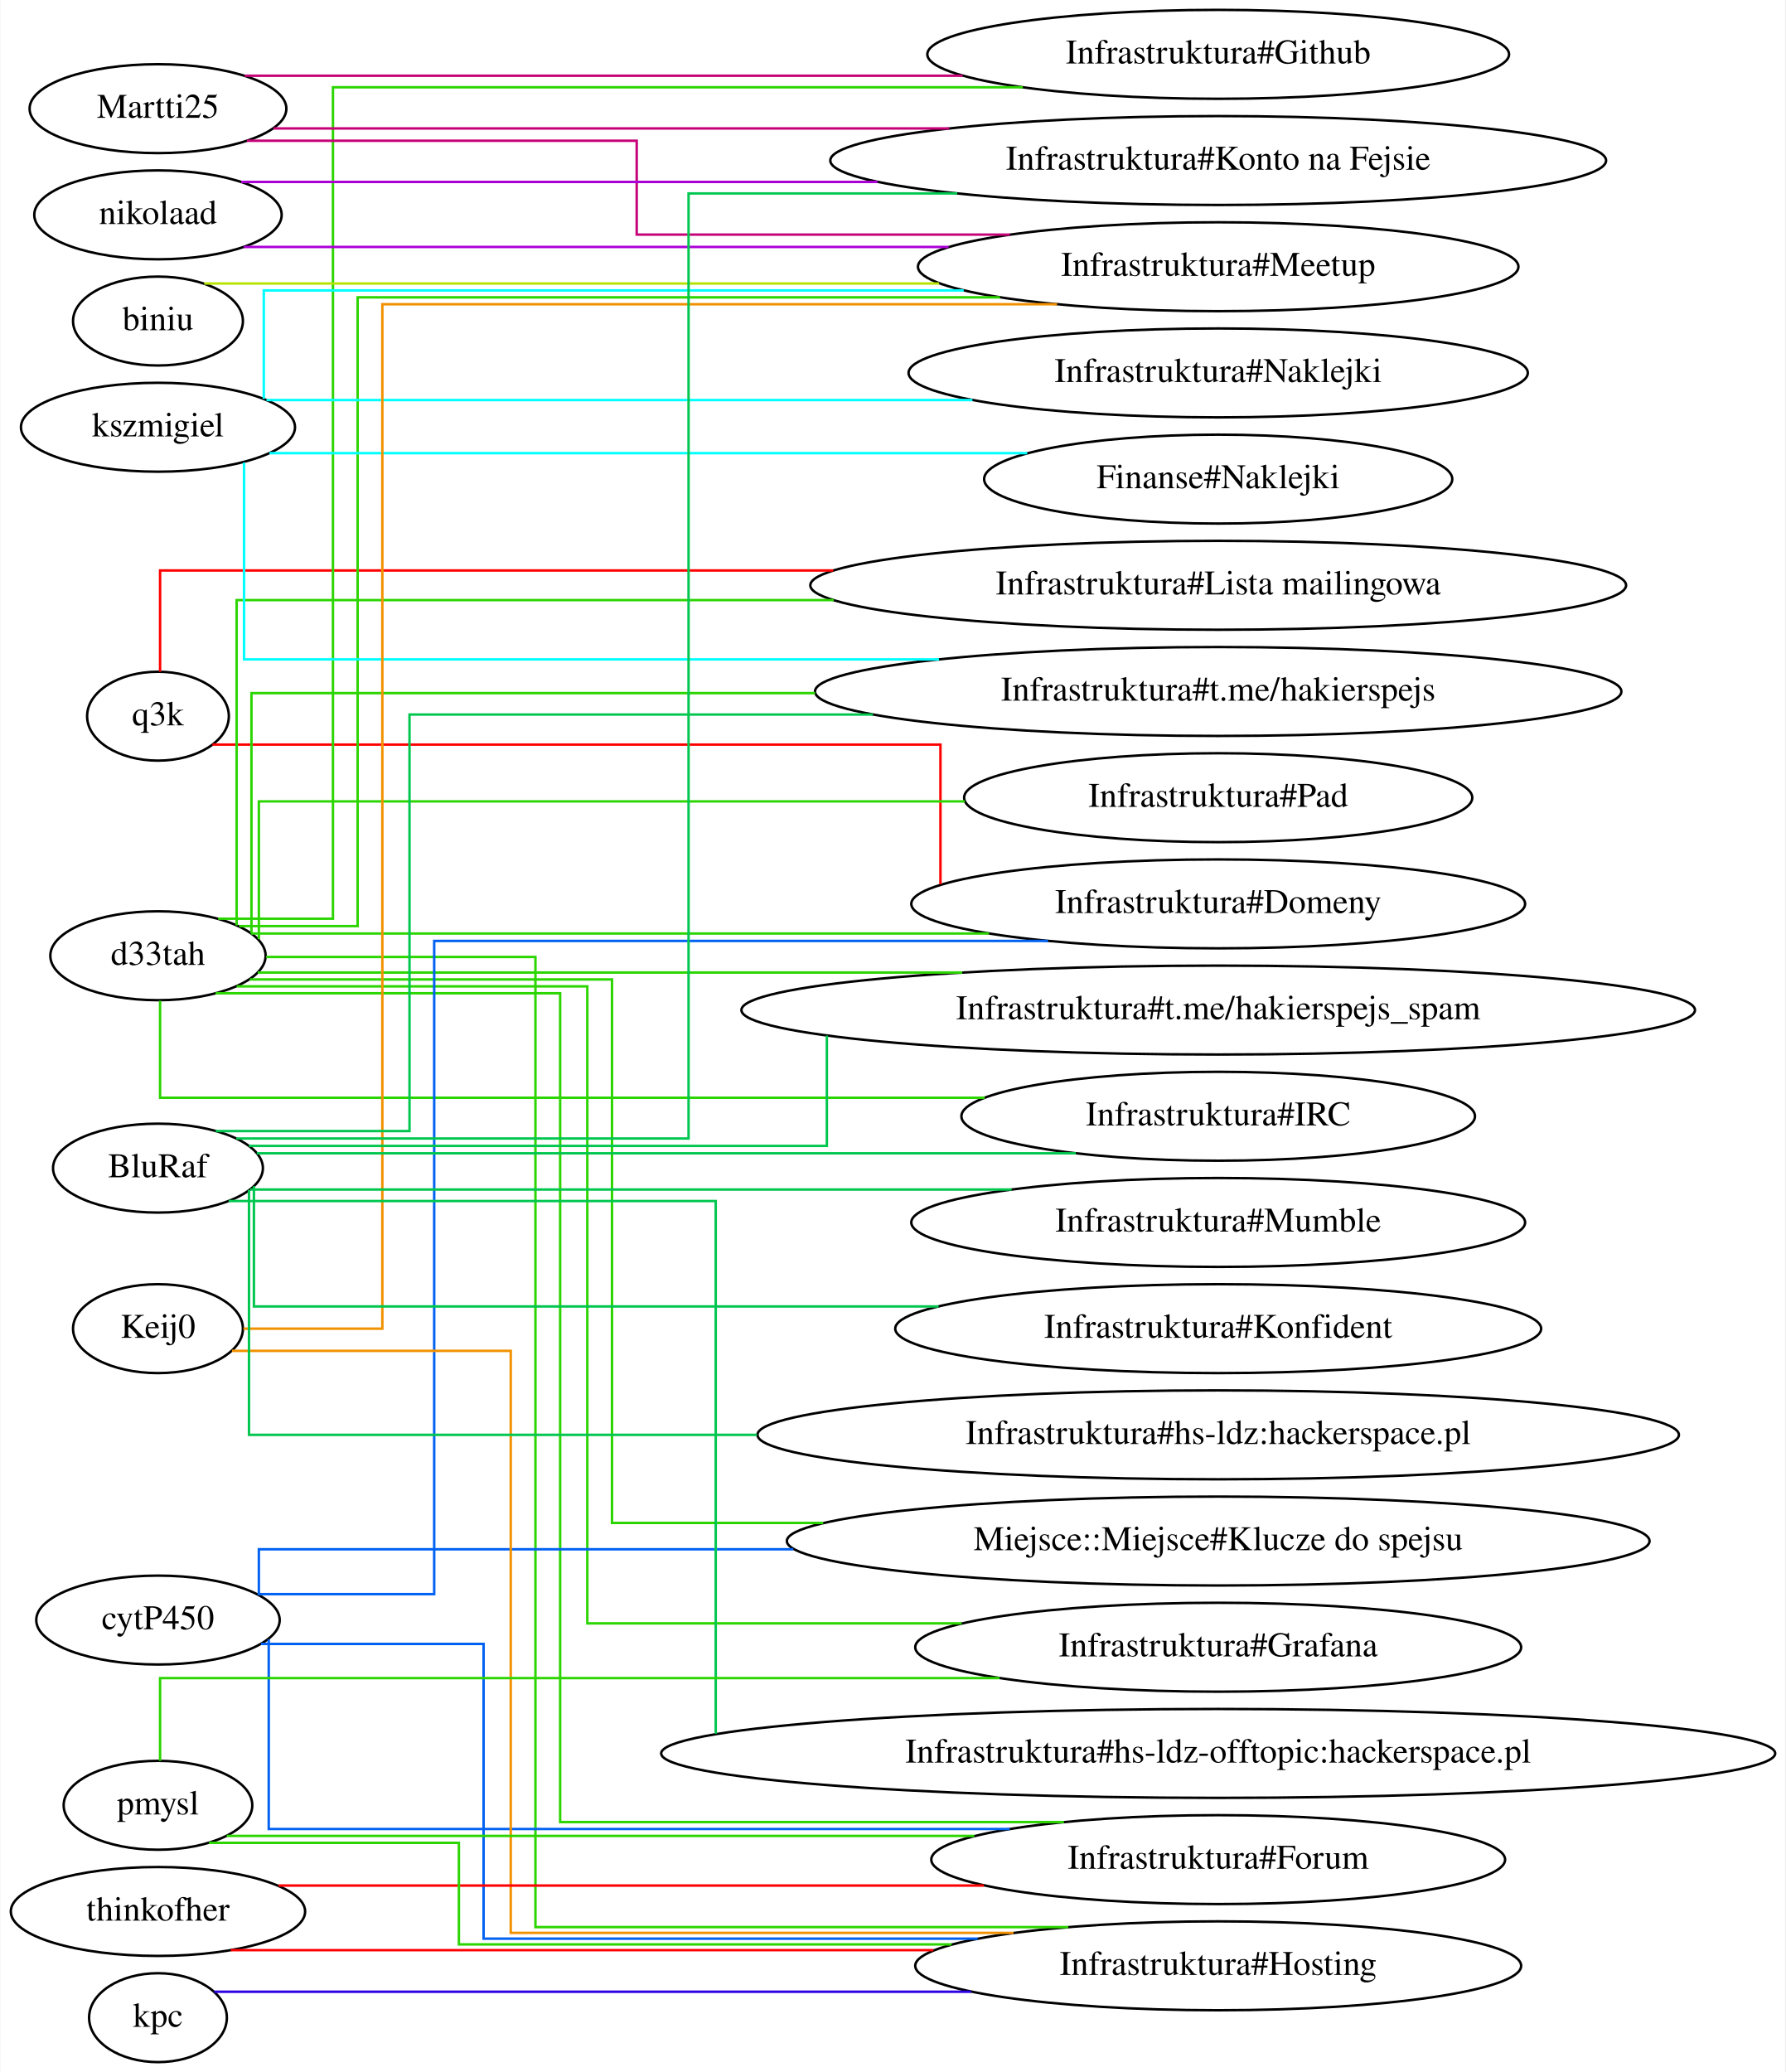
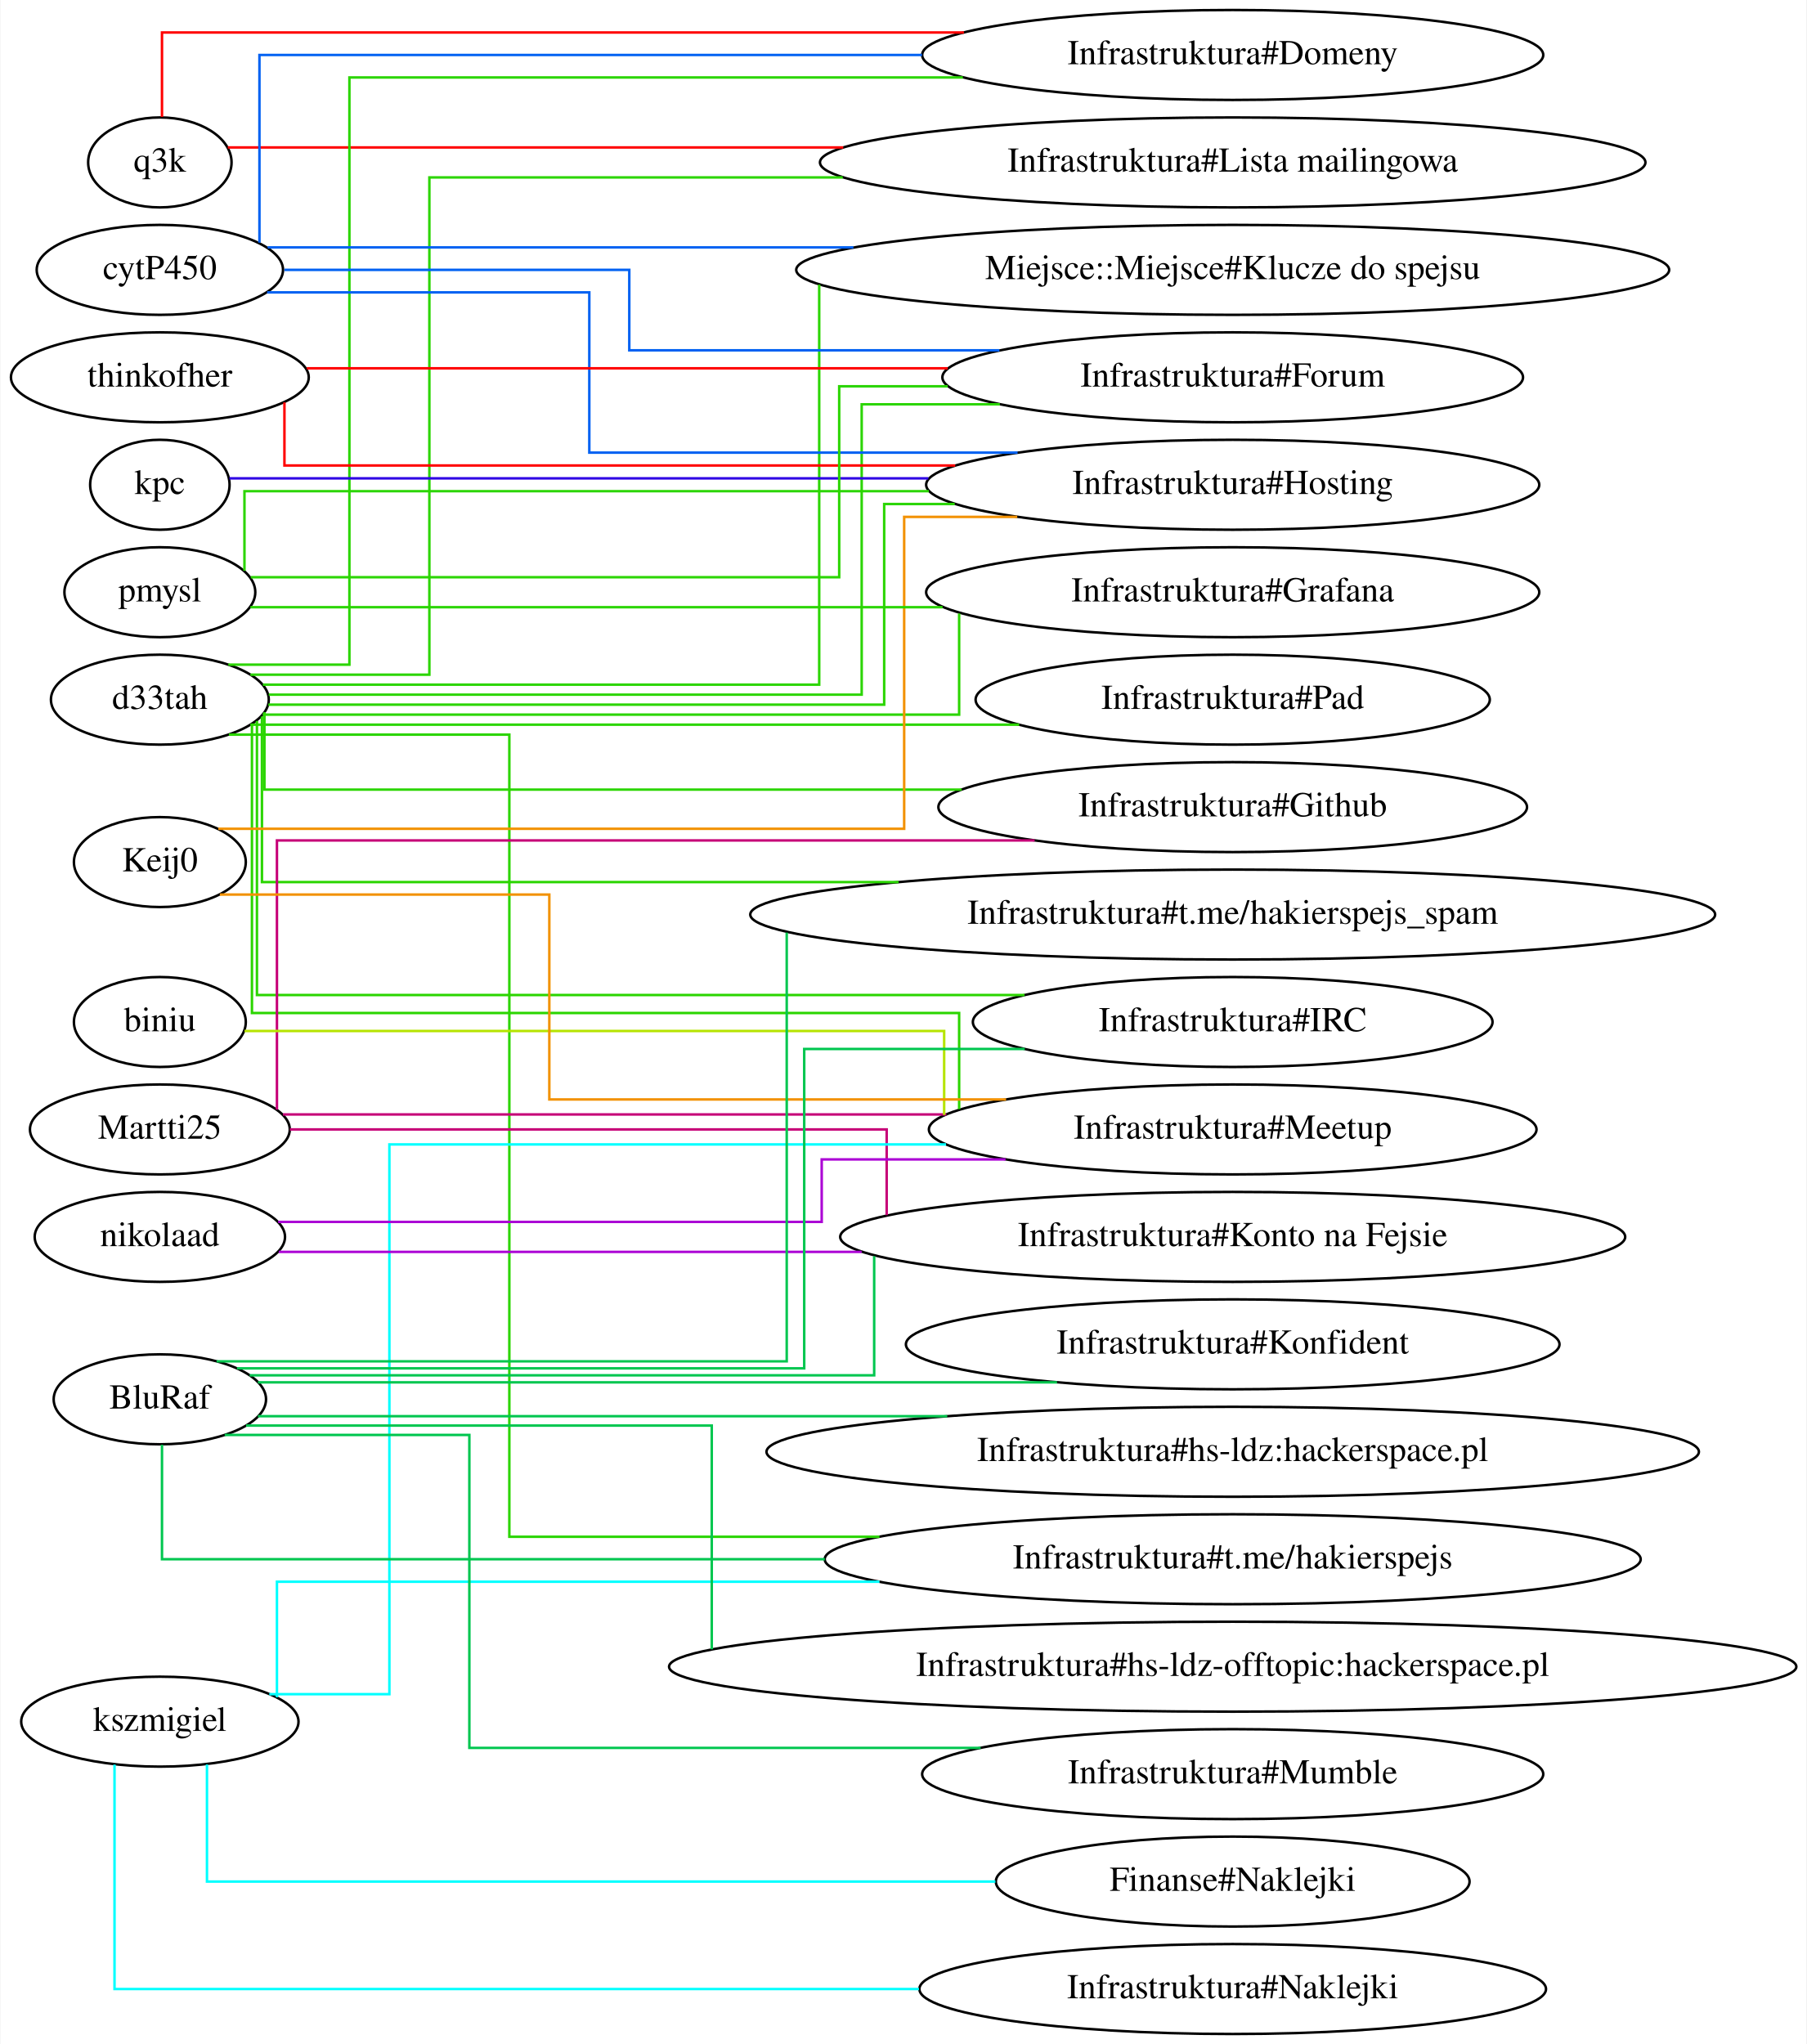
- <svg xmlns="http://www.w3.org/2000/svg" width="723pt" height="839pt" viewBox="0.00 0.00 722.65 839.00">
-   <g id="graph0" class="graph" transform="scale(1 1) rotate(0) translate(4 835)">
-     <polygon fill="#ffffff" stroke="transparent" points="-4,4 -4,-835 718.649,-835 718.649,4 -4,4" />
+ <svg xmlns="http://www.w3.org/2000/svg" width="723pt" height="818pt" viewBox="0.00 0.00 722.65 818.00">
+   <g id="graph0" class="graph" transform="scale(1 1) rotate(0) translate(4 814)">
+     <polygon fill="#ffffff" stroke="transparent" points="-4,4 -4,-814 718.649,-814 718.649,4 -4,4" />
    <g id="node1" class="node">
-       <ellipse fill="none" stroke="#000000" cx="59.795" cy="-545" rx="28.695" ry="18" />
-       <text text-anchor="middle" x="59.795" y="-541.3" font-family="Times,serif" font-size="14.00" fill="#000000">q3k</text>
+       <ellipse fill="none" stroke="#000000" cx="59.795" cy="-749" rx="28.695" ry="18" />
+       <text text-anchor="middle" x="59.795" y="-745.3" font-family="Times,serif" font-size="14.00" fill="#000000">q3k</text>
    </g>
    <g id="node2" class="node">
-       <ellipse fill="none" stroke="#000000" cx="489.119" cy="-469" rx="124.278" ry="18" />
-       <text text-anchor="middle" x="489.119" y="-465.3" font-family="Times,serif" font-size="14.00" fill="#000000">Infrastruktura#Domeny</text>
+       <ellipse fill="none" stroke="#000000" cx="489.119" cy="-792" rx="124.278" ry="18" />
+       <text text-anchor="middle" x="489.119" y="-788.3" font-family="Times,serif" font-size="14.00" fill="#000000">Infrastruktura#Domeny</text>
    </g>
    <g id="edge1" class="edge">
-       <path fill="none" stroke="#ff0000" d="M81.824,-533.5C153.679,-533.5 376.649,-533.5 376.649,-533.5 376.649,-533.5 376.649,-494.132 376.649,-476.909" />
+       <path fill="none" stroke="#ff0000" d="M60.649,-767.187C60.649,-782.182 60.649,-801 60.649,-801 60.649,-801 254.63,-801 381.551,-801" />
    </g>
    <g id="node3" class="node">
-       <ellipse fill="none" stroke="#000000" cx="489.119" cy="-598" rx="165.171" ry="18" />
-       <text text-anchor="middle" x="489.119" y="-594.3" font-family="Times,serif" font-size="14.00" fill="#000000">Infrastruktura#Lista mailingowa</text>
+       <ellipse fill="none" stroke="#000000" cx="489.119" cy="-749" rx="165.171" ry="18" />
+       <text text-anchor="middle" x="489.119" y="-745.3" font-family="Times,serif" font-size="14.00" fill="#000000">Infrastruktura#Lista mailingowa</text>
    </g>
    <g id="edge2" class="edge">
-       <path fill="none" stroke="#ff0000" d="M60.649,-563.023C60.649,-580.373 60.649,-604 60.649,-604 60.649,-604 210.71,-604 333.22,-604" />
+       <path fill="none" stroke="#ff0000" d="M86.977,-755C135.915,-755 242.234,-755 333.265,-755" />
    </g>
    <g id="node4" class="node">
-       <ellipse fill="none" stroke="#000000" cx="59.795" cy="-448" rx="43.592" ry="18" />
-       <text text-anchor="middle" x="59.795" y="-444.3" font-family="Times,serif" font-size="14.00" fill="#000000">d33tah</text>
+       <ellipse fill="none" stroke="#000000" cx="59.795" cy="-534" rx="43.592" ry="18" />
+       <text text-anchor="middle" x="59.795" y="-530.3" font-family="Times,serif" font-size="14.00" fill="#000000">d33tah</text>
+     </g>
+     <g id="edge3" class="edge">
+       <path fill="none" stroke="#2bd500" d="M87.18,-548C108.908,-548 135.649,-548 135.649,-548 135.649,-548 135.649,-783 135.649,-783 135.649,-783 277.197,-783 381.146,-783" />
+     </g>
+     <g id="edge6" class="edge">
+       <path fill="none" stroke="#2bd500" d="M96.009,-544C127.342,-544 167.649,-544 167.649,-544 167.649,-544 167.649,-743 167.649,-743 167.649,-743 251.187,-743 333.093,-743" />
+     </g>
+     <g id="node5" class="node">
+       <ellipse fill="none" stroke="#000000" cx="489.119" cy="-448" rx="193.066" ry="18" />
+       <text text-anchor="middle" x="489.119" y="-444.3" font-family="Times,serif" font-size="14.00" fill="#000000">Infrastruktura#t.me/hakierspejs_spam</text>
+     </g>
+     <g id="edge4" class="edge">
+       <path fill="none" stroke="#2bd500" d="M100.649,-527.263C100.649,-509.191 100.649,-461 100.649,-461 100.649,-461 243.06,-461 355.43,-461" />
+     </g>
+     <g id="node6" class="node">
+       <ellipse fill="none" stroke="#000000" cx="489.119" cy="-405" rx="103.981" ry="18" />
+       <text text-anchor="middle" x="489.119" y="-401.3" font-family="Times,serif" font-size="14.00" fill="#000000">Infrastruktura#IRC</text>
+     </g>
+     <g id="edge5" class="edge">
+       <path fill="none" stroke="#2bd500" d="M98.649,-525.499C98.649,-498.397 98.649,-415.8 98.649,-415.8 98.649,-415.8 291.156,-415.8 405.833,-415.8" />
+     </g>
+     <g id="node7" class="node">
+       <ellipse fill="none" stroke="#000000" cx="489.119" cy="-491" rx="117.779" ry="18" />
+       <text text-anchor="middle" x="489.119" y="-487.3" font-family="Times,serif" font-size="14.00" fill="#000000">Infrastruktura#Github</text>
+     </g>
+     <g id="edge7" class="edge">
+       <path fill="none" stroke="#2bd500" d="M101.649,-528.994C101.649,-519.102 101.649,-498 101.649,-498 101.649,-498 266.045,-498 380.672,-498" />
+     </g>
+     <g id="node8" class="node">
+       <ellipse fill="none" stroke="#000000" cx="489.119" cy="-577" rx="122.678" ry="18" />
+       <text text-anchor="middle" x="489.119" y="-573.3" font-family="Times,serif" font-size="14.00" fill="#000000">Infrastruktura#Grafana</text>
+     </g>
+     <g id="edge8" class="edge">
+       <path fill="none" stroke="#2bd500" d="M100.955,-528C187.343,-528 379.649,-528 379.649,-528 379.649,-528 379.649,-554.426 379.649,-568.465" />
+     </g>
+     <g id="node9" class="node">
+       <ellipse fill="none" stroke="#000000" cx="489.119" cy="-706" rx="174.669" ry="18" />
+       <text text-anchor="middle" x="489.119" y="-702.3" font-family="Times,serif" font-size="14.00" fill="#000000">Miejsce::Miejsce#Klucze do spejsu</text>
+     </g>
+     <g id="edge9" class="edge">
+       <path fill="none" stroke="#2bd500" d="M101.022,-540C175.231,-540 323.649,-540 323.649,-540 323.649,-540 323.649,-670.521 323.649,-700.092" />
+     </g>
+     <g id="node10" class="node">
+       <ellipse fill="none" stroke="#000000" cx="489.119" cy="-190" rx="163.271" ry="18" />
+       <text text-anchor="middle" x="489.119" y="-186.3" font-family="Times,serif" font-size="14.00" fill="#000000">Infrastruktura#t.me/hakierspejs</text>
+     </g>
+     <g id="edge10" class="edge">
+       <path fill="none" stroke="#2bd500" d="M87.425,-520C128.183,-520 199.649,-520 199.649,-520 199.649,-520 199.649,-199 199.649,-199 199.649,-199 274.296,-199 347.776,-199" />
+     </g>
+     <g id="node11" class="node">
+       <ellipse fill="none" stroke="#000000" cx="489.119" cy="-362" rx="121.578" ry="18" />
+       <text text-anchor="middle" x="489.119" y="-358.3" font-family="Times,serif" font-size="14.00" fill="#000000">Infrastruktura#Meetup</text>
+     </g>
+     <g id="edge11" class="edge">
+       <path fill="none" stroke="#2bd500" d="M96.649,-524.16C96.649,-494.598 96.649,-408.6 96.649,-408.6 96.649,-408.6 379.649,-408.6 379.649,-408.6 379.649,-408.6 379.649,-383.468 379.649,-370.117" />
+     </g>
+     <g id="node12" class="node">
+       <ellipse fill="none" stroke="#000000" cx="489.119" cy="-663" rx="116.18" ry="18" />
+       <text text-anchor="middle" x="489.119" y="-659.3" font-family="Times,serif" font-size="14.00" fill="#000000">Infrastruktura#Forum</text>
    </g>
    <g id="edge12" class="edge">
-       <path fill="none" stroke="#2bd500" d="M97.518,-457C163.814,-457 303.021,-457 396.313,-457" />
-     </g>
-     <g id="edge6" class="edge">
-       <path fill="none" stroke="#2bd500" d="M91.649,-460.277C91.649,-495.101 91.649,-592 91.649,-592 91.649,-592 222.038,-592 333.454,-592" />
-     </g>
-     <g id="node5" class="node">
-       <ellipse fill="none" stroke="#000000" cx="489.119" cy="-727" rx="121.578" ry="18" />
-       <text text-anchor="middle" x="489.119" y="-723.3" font-family="Times,serif" font-size="14.00" fill="#000000">Infrastruktura#Meetup</text>
-     </g>
-     <g id="edge3" class="edge">
-       <path fill="none" stroke="#2bd500" d="M92.681,-460C115.066,-460 140.649,-460 140.649,-460 140.649,-460 140.649,-714.6 140.649,-714.6 140.649,-714.6 297.497,-714.6 400.735,-714.6" />
-     </g>
-     <g id="node6" class="node">
-       <ellipse fill="none" stroke="#000000" cx="489.119" cy="-555" rx="163.271" ry="18" />
-       <text text-anchor="middle" x="489.119" y="-551.3" font-family="Times,serif" font-size="14.00" fill="#000000">Infrastruktura#t.me/hakierspejs</text>
-     </g>
-     <g id="edge4" class="edge">
-       <path fill="none" stroke="#2bd500" d="M97.649,-457.066C97.649,-482.78 97.649,-554.333 97.649,-554.333 97.649,-554.333 218.521,-554.333 325.936,-554.333" />
-     </g>
-     <g id="node7" class="node">
-       <ellipse fill="none" stroke="#000000" cx="489.119" cy="-813" rx="117.779" ry="18" />
-       <text text-anchor="middle" x="489.119" y="-809.3" font-family="Times,serif" font-size="14.00" fill="#000000">Infrastruktura#Github</text>
-     </g>
-     <g id="edge5" class="edge">
-       <path fill="none" stroke="#2bd500" d="M84.179,-463C104.675,-463 130.649,-463 130.649,-463 130.649,-463 130.649,-799.667 130.649,-799.667 130.649,-799.667 304.442,-799.667 410.008,-799.667" />
-     </g>
-     <g id="node8" class="node">
-       <ellipse fill="none" stroke="#000000" cx="489.119" cy="-82" rx="116.18" ry="18" />
-       <text text-anchor="middle" x="489.119" y="-78.3" font-family="Times,serif" font-size="14.00" fill="#000000">Infrastruktura#Forum</text>
-     </g>
-     <g id="edge7" class="edge">
-       <path fill="none" stroke="#2bd500" d="M83.128,-432.8C128.159,-432.8 222.649,-432.8 222.649,-432.8 222.649,-432.8 222.649,-97.2 222.649,-97.2 222.649,-97.2 347.884,-97.2 426.644,-97.2" />
-     </g>
-     <g id="node9" class="node">
-       <ellipse fill="none" stroke="#000000" cx="489.119" cy="-168" rx="122.678" ry="18" />
-       <text text-anchor="middle" x="489.119" y="-164.3" font-family="Times,serif" font-size="14.00" fill="#000000">Infrastruktura#Grafana</text>
-     </g>
-     <g id="edge8" class="edge">
-       <path fill="none" stroke="#2bd500" d="M91.682,-435.6C141.873,-435.6 233.649,-435.6 233.649,-435.6 233.649,-435.6 233.649,-177.667 233.649,-177.667 233.649,-177.667 314.482,-177.667 385.21,-177.667" />
-     </g>
-     <g id="node10" class="node">
-       <ellipse fill="none" stroke="#000000" cx="489.119" cy="-426" rx="193.066" ry="18" />
-       <text text-anchor="middle" x="489.119" y="-422.3" font-family="Times,serif" font-size="14.00" fill="#000000">Infrastruktura#t.me/hakierspejs_spam</text>
-     </g>
-     <g id="edge9" class="edge">
-       <path fill="none" stroke="#2bd500" d="M100.184,-441.2C164.894,-441.2 293.825,-441.2 385.487,-441.2" />
-     </g>
-     <g id="node11" class="node">
-       <ellipse fill="none" stroke="#000000" cx="489.119" cy="-512" rx="102.882" ry="18" />
-       <text text-anchor="middle" x="489.119" y="-508.3" font-family="Times,serif" font-size="14.00" fill="#000000">Infrastruktura#Pad</text>
-     </g>
-     <g id="edge10" class="edge">
-       <path fill="none" stroke="#2bd500" d="M100.649,-454.689C100.649,-470.812 100.649,-510.5 100.649,-510.5 100.649,-510.5 271.453,-510.5 386.545,-510.5" />
-     </g>
-     <g id="node12" class="node">
-       <ellipse fill="none" stroke="#000000" cx="489.119" cy="-211" rx="174.669" ry="18" />
-       <text text-anchor="middle" x="489.119" y="-207.3" font-family="Times,serif" font-size="14.00" fill="#000000">Miejsce::Miejsce#Klucze do spejsu</text>
-     </g>
-     <g id="edge11" class="edge">
-       <path fill="none" stroke="#2bd500" d="M97,-438.4C150.723,-438.4 243.649,-438.4 243.649,-438.4 243.649,-438.4 243.649,-218.333 243.649,-218.333 243.649,-218.333 282.428,-218.333 329.158,-218.333" />
+       <path fill="none" stroke="#2bd500" d="M103.37,-536C182.257,-536 340.649,-536 340.649,-536 340.649,-536 340.649,-652.2 340.649,-652.2 340.649,-652.2 366.104,-652.2 395.934,-652.2" />
    </g>
    <g id="node13" class="node">
-       <ellipse fill="none" stroke="#000000" cx="489.119" cy="-39" rx="122.678" ry="18" />
-       <text text-anchor="middle" x="489.119" y="-35.3" font-family="Times,serif" font-size="14.00" fill="#000000">Infrastruktura#Hosting</text>
+       <ellipse fill="none" stroke="#000000" cx="489.119" cy="-534" rx="102.882" ry="18" />
+       <text text-anchor="middle" x="489.119" y="-530.3" font-family="Times,serif" font-size="14.00" fill="#000000">Infrastruktura#Pad</text>
    </g>
    <g id="edge13" class="edge">
-       <path fill="none" stroke="#2bd500" d="M103.597,-447.5C148.765,-447.5 212.649,-447.5 212.649,-447.5 212.649,-447.5 212.649,-54.667 212.649,-54.667 212.649,-54.667 347.063,-54.667 428.447,-54.667" />
+       <path fill="none" stroke="#2bd500" d="M96.029,-524C163.448,-524 309.818,-524 403.682,-524" />
    </g>
    <g id="node14" class="node">
-       <ellipse fill="none" stroke="#000000" cx="489.119" cy="-383" rx="103.981" ry="18" />
-       <text text-anchor="middle" x="489.119" y="-379.3" font-family="Times,serif" font-size="14.00" fill="#000000">Infrastruktura#IRC</text>
+       <ellipse fill="none" stroke="#000000" cx="489.119" cy="-620" rx="122.678" ry="18" />
+       <text text-anchor="middle" x="489.119" y="-616.3" font-family="Times,serif" font-size="14.00" fill="#000000">Infrastruktura#Hosting</text>
    </g>
    <g id="edge14" class="edge">
-       <path fill="none" stroke="#2bd500" d="M60.649,-429.807C60.649,-412.961 60.649,-390.5 60.649,-390.5 60.649,-390.5 268.38,-390.5 394.559,-390.5" />
+       <path fill="none" stroke="#2bd500" d="M103.189,-532C184.049,-532 349.649,-532 349.649,-532 349.649,-532 349.649,-612.286 349.649,-612.286 349.649,-612.286 361.303,-612.286 377.873,-612.286" />
    </g>
    <g id="node15" class="node">
-       <ellipse fill="none" stroke="#000000" cx="59.795" cy="-179" rx="49.291" ry="18" />
-       <text text-anchor="middle" x="59.795" y="-175.3" font-family="Times,serif" font-size="14.00" fill="#000000">cytP450</text>
+       <ellipse fill="none" stroke="#000000" cx="59.795" cy="-706" rx="49.291" ry="18" />
+       <text text-anchor="middle" x="59.795" y="-702.3" font-family="Times,serif" font-size="14.00" fill="#000000">cytP450</text>
    </g>
    <g id="edge15" class="edge">
-       <path fill="none" stroke="#0061f2" d="M100.177,-189.5C132.216,-189.5 171.649,-189.5 171.649,-189.5 171.649,-189.5 171.649,-454 171.649,-454 171.649,-454 326.863,-454 420.233,-454" />
+       <path fill="none" stroke="#0061f2" d="M99.649,-716.892C99.649,-740.033 99.649,-792 99.649,-792 99.649,-792 250.837,-792 364.818,-792" />
    </g>
    <g id="edge18" class="edge">
-       <path fill="none" stroke="#0061f2" d="M104.649,-171.193C104.649,-150.249 104.649,-94.4 104.649,-94.4 104.649,-94.4 291.571,-94.4 404.746,-94.4" />
+       <path fill="none" stroke="#0061f2" d="M102.926,-715C157.467,-715 254.287,-715 337.335,-715" />
+     </g>
+     <g id="edge16" class="edge">
+       <path fill="none" stroke="#0061f2" d="M109.643,-706C165.296,-706 247.649,-706 247.649,-706 247.649,-706 247.649,-673.8 247.649,-673.8 247.649,-673.8 327.811,-673.8 395.761,-673.8" />
    </g>
    <g id="edge17" class="edge">
-       <path fill="none" stroke="#0061f2" d="M100.649,-189.349C100.649,-197.56 100.649,-207.667 100.649,-207.667 100.649,-207.667 213.126,-207.667 317.034,-207.667" />
-     </g>
-     <g id="edge16" class="edge">
-       <path fill="none" stroke="#0061f2" d="M101.514,-169.333C140.144,-169.333 191.649,-169.333 191.649,-169.333 191.649,-169.333 191.649,-50 191.649,-50 191.649,-50 304.962,-50 391.717,-50" />
+       <path fill="none" stroke="#0061f2" d="M102.718,-697C153.62,-697 231.649,-697 231.649,-697 231.649,-697 231.649,-632.857 231.649,-632.857 231.649,-632.857 328.179,-632.857 403.028,-632.857" />
    </g>
    <g id="node16" class="node">
-       <ellipse fill="none" stroke="#000000" cx="59.795" cy="-791" rx="51.991" ry="18" />
-       <text text-anchor="middle" x="59.795" y="-787.3" font-family="Times,serif" font-size="14.00" fill="#000000">Martti25</text>
+       <ellipse fill="none" stroke="#000000" cx="59.795" cy="-362" rx="51.991" ry="18" />
+       <text text-anchor="middle" x="59.795" y="-358.3" font-family="Times,serif" font-size="14.00" fill="#000000">Martti25</text>
+     </g>
+     <g id="edge20" class="edge">
+       <path fill="none" stroke="#c60077" d="M106.649,-369.95C106.649,-396.083 106.649,-477.667 106.649,-477.667 106.649,-477.667 297.844,-477.667 409.871,-477.667" />
+     </g>
+     <g id="edge21" class="edge">
+       <path fill="none" stroke="#c60077" d="M109.044,-368C173.358,-368 287.935,-368 374.526,-368" />
+     </g>
+     <g id="node17" class="node">
+       <ellipse fill="none" stroke="#000000" cx="489.119" cy="-319" rx="157.072" ry="18" />
+       <text text-anchor="middle" x="489.119" y="-315.3" font-family="Times,serif" font-size="14.00" fill="#000000">Infrastruktura#Konto na Fejsie</text>
    </g>
    <g id="edge19" class="edge">
-       <path fill="none" stroke="#c60077" d="M95.803,-778C151.864,-778 253.649,-778 253.649,-778 253.649,-778 253.649,-740 253.649,-740 253.649,-740 337.209,-740 404.774,-740" />
-     </g>
-     <g id="edge20" class="edge">
-       <path fill="none" stroke="#c60077" d="M94.928,-804.333C157.711,-804.333 291.398,-804.333 385.622,-804.333" />
-     </g>
-     <g id="node17" class="node">
-       <ellipse fill="none" stroke="#000000" cx="489.119" cy="-770" rx="157.072" ry="18" />
-       <text text-anchor="middle" x="489.119" y="-766.3" font-family="Times,serif" font-size="14.00" fill="#000000">Infrastruktura#Konto na Fejsie</text>
-     </g>
-     <g id="edge21" class="edge">
-       <path fill="none" stroke="#c60077" d="M106.557,-783C171.755,-783 291.892,-783 380.202,-783" />
+       <path fill="none" stroke="#c60077" d="M111.794,-362C195.454,-362 350.649,-362 350.649,-362 350.649,-362 350.649,-340.266 350.649,-327.702" />
    </g>
    <g id="node18" class="node">
-       <ellipse fill="none" stroke="#000000" cx="59.795" cy="-705" rx="34.394" ry="18" />
-       <text text-anchor="middle" x="59.795" y="-701.3" font-family="Times,serif" font-size="14.00" fill="#000000">biniu</text>
+       <ellipse fill="none" stroke="#000000" cx="59.795" cy="-405" rx="34.394" ry="18" />
+       <text text-anchor="middle" x="59.795" y="-401.3" font-family="Times,serif" font-size="14.00" fill="#000000">biniu</text>
    </g>
    <g id="edge22" class="edge">
-       <path fill="none" stroke="#b6e400" d="M78.518,-720.2C129.357,-720.2 273.058,-720.2 376.114,-720.2" />
+       <path fill="none" stroke="#b6e400" d="M93.681,-401.4C174.837,-401.4 373.649,-401.4 373.649,-401.4 373.649,-401.4 373.649,-378.773 373.649,-367.814" />
    </g>
    <g id="node19" class="node">
-       <ellipse fill="none" stroke="#000000" cx="59.795" cy="-662" rx="55.491" ry="18" />
-       <text text-anchor="middle" x="59.795" y="-658.3" font-family="Times,serif" font-size="14.00" fill="#000000">kszmigiel</text>
+       <ellipse fill="none" stroke="#000000" cx="59.795" cy="-125" rx="55.491" ry="18" />
+       <text text-anchor="middle" x="59.795" y="-121.3" font-family="Times,serif" font-size="14.00" fill="#000000">kszmigiel</text>
    </g>
    <g id="edge23" class="edge">
-       <path fill="none" stroke="#00ffff" d="M102.649,-673.479C102.649,-689.706 102.649,-717.4 102.649,-717.4 102.649,-717.4 271.574,-717.4 386.06,-717.4" />
+       <path fill="none" stroke="#00ffff" d="M106.649,-134.755C106.649,-150.799 106.649,-181 106.649,-181 106.649,-181 238.837,-181 347.788,-181" />
+     </g>
+     <g id="edge26" class="edge">
+       <path fill="none" stroke="#00ffff" d="M103.57,-136C127.228,-136 151.649,-136 151.649,-136 151.649,-136 151.649,-356 151.649,-356 151.649,-356 276.563,-356 374.397,-356" />
+     </g>
+     <g id="node20" class="node">
+       <ellipse fill="none" stroke="#000000" cx="489.119" cy="-18" rx="125.378" ry="18" />
+       <text text-anchor="middle" x="489.119" y="-14.3" font-family="Times,serif" font-size="14.00" fill="#000000">Infrastruktura#Naklejki</text>
+     </g>
+     <g id="edge24" class="edge">
+       <path fill="none" stroke="#00ffff" d="M41.649,-107.809C41.649,-77.562 41.649,-18 41.649,-18 41.649,-18 231.217,-18 363.581,-18" />
+     </g>
+     <g id="node21" class="node">
+       <ellipse fill="none" stroke="#000000" cx="489.119" cy="-61" rx="94.783" ry="18" />
+       <text text-anchor="middle" x="489.119" y="-57.3" font-family="Times,serif" font-size="14.00" fill="#000000">Finanse#Naklejki</text>
    </g>
    <g id="edge25" class="edge">
-       <path fill="none" stroke="#00ffff" d="M94.649,-647.723C94.649,-621.427 94.649,-568 94.649,-568 94.649,-568 259.515,-568 376.08,-568" />
-     </g>
-     <g id="node20" class="node">
-       <ellipse fill="none" stroke="#000000" cx="489.119" cy="-641" rx="94.783" ry="18" />
-       <text text-anchor="middle" x="489.119" y="-637.3" font-family="Times,serif" font-size="14.00" fill="#000000">Finanse#Naklejki</text>
-     </g>
-     <g id="edge24" class="edge">
-       <path fill="none" stroke="#00ffff" d="M104.928,-651.5C177.804,-651.5 322.247,-651.5 411.773,-651.5" />
-     </g>
-     <g id="node21" class="node">
-       <ellipse fill="none" stroke="#000000" cx="489.119" cy="-684" rx="125.378" ry="18" />
-       <text text-anchor="middle" x="489.119" y="-680.3" font-family="Times,serif" font-size="14.00" fill="#000000">Infrastruktura#Naklejki</text>
-     </g>
-     <g id="edge26" class="edge">
-       <path fill="none" stroke="#00ffff" d="M103.722,-673C170.507,-673 299.339,-673 389.598,-673" />
+       <path fill="none" stroke="#00ffff" d="M78.649,-107.849C78.649,-88.892 78.649,-61 78.649,-61 78.649,-61 272.936,-61 394.176,-61" />
    </g>
    <g id="node22" class="node">
-       <ellipse fill="none" stroke="#000000" cx="59.795" cy="-748" rx="50.091" ry="18" />
-       <text text-anchor="middle" x="59.795" y="-744.3" font-family="Times,serif" font-size="14.00" fill="#000000">nikolaad</text>
+       <ellipse fill="none" stroke="#000000" cx="59.795" cy="-319" rx="50.091" ry="18" />
+       <text text-anchor="middle" x="59.795" y="-315.3" font-family="Times,serif" font-size="14.00" fill="#000000">nikolaad</text>
+     </g>
+     <g id="edge28" class="edge">
+       <path fill="none" stroke="#ab00d5" d="M107.145,-325C183.327,-325 324.649,-325 324.649,-325 324.649,-325 324.649,-350 324.649,-350 324.649,-350 360.188,-350 398.225,-350" />
    </g>
    <g id="edge27" class="edge">
-       <path fill="none" stroke="#ab00d5" d="M94.564,-735C155.949,-735 285.917,-735 379.947,-735" />
-     </g>
-     <g id="edge28" class="edge">
-       <path fill="none" stroke="#ab00d5" d="M93.483,-761.333C148.437,-761.333 260.353,-761.333 351.174,-761.333" />
+       <path fill="none" stroke="#ab00d5" d="M107.38,-313C163.379,-313 259.078,-313 340.644,-313" />
    </g>
    <g id="node23" class="node">
-       <ellipse fill="none" stroke="#000000" cx="59.795" cy="-297" rx="34.394" ry="18" />
-       <text text-anchor="middle" x="59.795" y="-293.3" font-family="Times,serif" font-size="14.00" fill="#000000">Keij0</text>
+       <ellipse fill="none" stroke="#000000" cx="59.795" cy="-469" rx="34.394" ry="18" />
+       <text text-anchor="middle" x="59.795" y="-465.3" font-family="Times,serif" font-size="14.00" fill="#000000">Keij0</text>
+     </g>
+     <g id="edge30" class="edge">
+       <path fill="none" stroke="#f29100" d="M83.805,-456C127.524,-456 215.649,-456 215.649,-456 215.649,-456 215.649,-374 215.649,-374 215.649,-374 318.833,-374 398.438,-374" />
    </g>
    <g id="edge29" class="edge">
-       <path fill="none" stroke="#f29100" d="M94.402,-297C120.078,-297 150.649,-297 150.649,-297 150.649,-297 150.649,-711.8 150.649,-711.8 150.649,-711.8 325.503,-711.8 423.859,-711.8" />
-     </g>
-     <g id="edge30" class="edge">
-       <path fill="none" stroke="#f29100" d="M89.742,-288C131.631,-288 202.649,-288 202.649,-288 202.649,-288 202.649,-52.333 202.649,-52.333 202.649,-52.333 321.655,-52.333 406.26,-52.333" />
+       <path fill="none" stroke="#f29100" d="M83.167,-482.333C153.383,-482.333 357.649,-482.333 357.649,-482.333 357.649,-482.333 357.649,-607.143 357.649,-607.143 357.649,-607.143 378.113,-607.143 402.894,-607.143" />
    </g>
    <g id="node24" class="node">
-       <ellipse fill="none" stroke="#000000" cx="59.795" cy="-362" rx="42.494" ry="18" />
-       <text text-anchor="middle" x="59.795" y="-358.3" font-family="Times,serif" font-size="14.00" fill="#000000">BluRaf</text>
+       <ellipse fill="none" stroke="#000000" cx="59.795" cy="-254" rx="42.494" ry="18" />
+       <text text-anchor="middle" x="59.795" y="-250.3" font-family="Times,serif" font-size="14.00" fill="#000000">BluRaf</text>
+     </g>
+     <g id="edge32" class="edge">
+       <path fill="none" stroke="#00c64f" d="M82.499,-269.2C144.249,-269.2 310.649,-269.2 310.649,-269.2 310.649,-269.2 310.649,-407.319 310.649,-440.769" />
+     </g>
+     <g id="edge33" class="edge">
+       <path fill="none" stroke="#00c64f" d="M90.642,-266.4C159.085,-266.4 317.649,-266.4 317.649,-266.4 317.649,-266.4 317.649,-394.2 317.649,-394.2 317.649,-394.2 362.208,-394.2 405.896,-394.2" />
+     </g>
+     <g id="edge35" class="edge">
+       <path fill="none" stroke="#00c64f" d="M60.649,-235.831C60.649,-216.91 60.649,-190 60.649,-190 60.649,-190 204.826,-190 325.911,-190" />
    </g>
    <g id="edge31" class="edge">
-       <path fill="none" stroke="#00c64f" d="M83.162,-377C113.233,-377 161.649,-377 161.649,-377 161.649,-377 161.649,-545.667 161.649,-545.667 161.649,-545.667 260.287,-545.667 349.293,-545.667" />
-     </g>
-     <g id="edge33" class="edge">
-       <path fill="none" stroke="#00c64f" d="M96.605,-371C170.662,-371 330.649,-371 330.649,-371 330.649,-371 330.649,-399.723 330.649,-415.655" />
+       <path fill="none" stroke="#00c64f" d="M95.709,-263.6C172.484,-263.6 345.649,-263.6 345.649,-263.6 345.649,-263.6 345.649,-296.075 345.649,-311.297" />
+     </g>
+     <g id="node25" class="node">
+       <ellipse fill="none" stroke="#000000" cx="489.119" cy="-147" rx="225.56" ry="18" />
+       <text text-anchor="middle" x="489.119" y="-143.3" font-family="Times,serif" font-size="14.00" fill="#000000">Infrastruktura#hs-ldz-offtopic:hackerspace.pl</text>
+     </g>
+     <g id="edge34" class="edge">
+       <path fill="none" stroke="#00c64f" d="M94.303,-243.5C156.419,-243.5 280.649,-243.5 280.649,-243.5 280.649,-243.5 280.649,-176.067 280.649,-153.94" />
+     </g>
+     <g id="node26" class="node">
+       <ellipse fill="none" stroke="#000000" cx="489.119" cy="-104" rx="124.278" ry="18" />
+       <text text-anchor="middle" x="489.119" y="-100.3" font-family="Times,serif" font-size="14.00" fill="#000000">Infrastruktura#Mumble</text>
+     </g>
+     <g id="edge36" class="edge">
+       <path fill="none" stroke="#00c64f" d="M85.759,-239.75C122.077,-239.75 183.649,-239.75 183.649,-239.75 183.649,-239.75 183.649,-114.5 183.649,-114.5 183.649,-114.5 299.274,-114.5 388.25,-114.5" />
+     </g>
+     <g id="node27" class="node">
+       <ellipse fill="none" stroke="#000000" cx="489.119" cy="-276" rx="130.777" ry="18" />
+       <text text-anchor="middle" x="489.119" y="-272.3" font-family="Times,serif" font-size="14.00" fill="#000000">Infrastruktura#Konfident</text>
+     </g>
+     <g id="edge37" class="edge">
+       <path fill="none" stroke="#00c64f" d="M99.032,-260.8C171.586,-260.8 327.612,-260.8 418.825,-260.8" />
+     </g>
+     <g id="node28" class="node">
+       <ellipse fill="none" stroke="#000000" cx="489.119" cy="-233" rx="186.567" ry="18" />
+       <text text-anchor="middle" x="489.119" y="-229.3" font-family="Times,serif" font-size="14.00" fill="#000000">Infrastruktura#hs-ldz:hackerspace.pl</text>
    </g>
    <g id="edge38" class="edge">
-       <path fill="none" stroke="#00c64f" d="M99.799,-368C176.195,-368 343.102,-368 431.512,-368" />
-     </g>
-     <g id="edge32" class="edge">
-       <path fill="none" stroke="#00c64f" d="M91.497,-374C151.263,-374 274.649,-374 274.649,-374 274.649,-374 274.649,-756.667 274.649,-756.667 274.649,-756.667 329.319,-756.667 383.455,-756.667" />
-     </g>
-     <g id="node25" class="node">
-       <ellipse fill="none" stroke="#000000" cx="489.119" cy="-125" rx="225.56" ry="18" />
-       <text text-anchor="middle" x="489.119" y="-121.3" font-family="Times,serif" font-size="14.00" fill="#000000">Infrastruktura#hs-ldz-offtopic:hackerspace.pl</text>
-     </g>
-     <g id="edge34" class="edge">
-       <path fill="none" stroke="#00c64f" d="M88.399,-348.667C149.174,-348.667 285.649,-348.667 285.649,-348.667 285.649,-348.667 285.649,-172.804 285.649,-132.96" />
-     </g>
-     <g id="node26" class="node">
-       <ellipse fill="none" stroke="#000000" cx="489.119" cy="-340" rx="124.278" ry="18" />
-       <text text-anchor="middle" x="489.119" y="-336.3" font-family="Times,serif" font-size="14.00" fill="#000000">Infrastruktura#Mumble</text>
-     </g>
-     <g id="edge35" class="edge">
-       <path fill="none" stroke="#00c64f" d="M97.143,-353.333C165.486,-353.333 312.203,-353.333 405.476,-353.333" />
-     </g>
-     <g id="node27" class="node">
-       <ellipse fill="none" stroke="#000000" cx="489.119" cy="-297" rx="130.777" ry="18" />
-       <text text-anchor="middle" x="489.119" y="-293.3" font-family="Times,serif" font-size="14.00" fill="#000000">Infrastruktura#Konfident</text>
-     </g>
-     <g id="edge36" class="edge">
-       <path fill="none" stroke="#00c64f" d="M98.649,-354.679C98.649,-339.5 98.649,-306 98.649,-306 98.649,-306 260.613,-306 375.917,-306" />
-     </g>
-     <g id="node28" class="node">
-       <ellipse fill="none" stroke="#000000" cx="489.119" cy="-254" rx="186.567" ry="18" />
-       <text text-anchor="middle" x="489.119" y="-250.3" font-family="Times,serif" font-size="14.00" fill="#000000">Infrastruktura#hs-ldz:hackerspace.pl</text>
-     </g>
-     <g id="edge37" class="edge">
-       <path fill="none" stroke="#00c64f" d="M96.649,-353.162C96.649,-327.368 96.649,-254 96.649,-254 96.649,-254 201.193,-254 302.367,-254" />
+       <path fill="none" stroke="#00c64f" d="M99.032,-247.25C160.925,-247.25 283.564,-247.25 374.891,-247.25" />
    </g>
    <g id="node29" class="node">
-       <ellipse fill="none" stroke="#000000" cx="59.795" cy="-18" rx="27.895" ry="18" />
-       <text text-anchor="middle" x="59.795" y="-14.3" font-family="Times,serif" font-size="14.00" fill="#000000">kpc</text>
+       <ellipse fill="none" stroke="#000000" cx="59.795" cy="-620" rx="27.895" ry="18" />
+       <text text-anchor="middle" x="59.795" y="-616.3" font-family="Times,serif" font-size="14.00" fill="#000000">kpc</text>
    </g>
    <g id="edge39" class="edge">
-       <path fill="none" stroke="#2e00e4" d="M82.574,-28.5C139.001,-28.5 287.994,-28.5 389.052,-28.5" />
+       <path fill="none" stroke="#2e00e4" d="M87.633,-622.571C143.191,-622.571 270.781,-622.571 367.325,-622.571" />
    </g>
    <g id="node30" class="node">
-       <ellipse fill="none" stroke="#000000" cx="59.795" cy="-61" rx="59.59" ry="18" />
-       <text text-anchor="middle" x="59.795" y="-57.3" font-family="Times,serif" font-size="14.00" fill="#000000">thinkofher</text>
+       <ellipse fill="none" stroke="#000000" cx="59.795" cy="-663" rx="59.59" ry="18" />
+       <text text-anchor="middle" x="59.795" y="-659.3" font-family="Times,serif" font-size="14.00" fill="#000000">thinkofher</text>
+     </g>
+     <g id="edge40" class="edge">
+       <path fill="none" stroke="#ff0000" d="M118.59,-666.6C184.385,-666.6 292.566,-666.6 375.095,-666.6" />
    </g>
    <g id="edge41" class="edge">
-       <path fill="none" stroke="#ff0000" d="M108.626,-71.5C177.855,-71.5 305.922,-71.5 394.224,-71.5" />
-     </g>
-     <g id="edge40" class="edge">
-       <path fill="none" stroke="#ff0000" d="M89.304,-45.333C146.99,-45.333 277.476,-45.333 373.766,-45.333" />
+       <path fill="none" stroke="#ff0000" d="M109.649,-652.983C109.649,-642.551 109.649,-627.714 109.649,-627.714 109.649,-627.714 266.097,-627.714 378.085,-627.714" />
    </g>
    <g id="node31" class="node">
-       <ellipse fill="none" stroke="#000000" cx="59.795" cy="-104" rx="38.194" ry="18" />
-       <text text-anchor="middle" x="59.795" y="-100.3" font-family="Times,serif" font-size="14.00" fill="#000000">pmysl</text>
+       <ellipse fill="none" stroke="#000000" cx="59.795" cy="-577" rx="38.194" ry="18" />
+       <text text-anchor="middle" x="59.795" y="-573.3" font-family="Times,serif" font-size="14.00" fill="#000000">pmysl</text>
    </g>
    <g id="edge44" class="edge">
-       <path fill="none" stroke="#2bd500" d="M87.633,-91.6C147.744,-91.6 292.174,-91.6 390.375,-91.6" />
+       <path fill="none" stroke="#2bd500" d="M96.029,-571C156.474,-571 280.38,-571 373.012,-571" />
    </g>
    <g id="edge42" class="edge">
-       <path fill="none" stroke="#2bd500" d="M60.649,-122.012C60.649,-136.863 60.649,-155.5 60.649,-155.5 60.649,-155.5 275.135,-155.5 400.6,-155.5" />
+       <path fill="none" stroke="#2bd500" d="M96.176,-583C170.254,-583 331.649,-583 331.649,-583 331.649,-583 331.649,-659.4 331.649,-659.4 331.649,-659.4 350.469,-659.4 375.096,-659.4" />
    </g>
    <g id="edge43" class="edge">
-       <path fill="none" stroke="#2bd500" d="M80.466,-88.8C115.231,-88.8 181.649,-88.8 181.649,-88.8 181.649,-88.8 181.649,-47.667 181.649,-47.667 181.649,-47.667 292.555,-47.667 381.149,-47.667" />
+       <path fill="none" stroke="#2bd500" d="M93.649,-585.574C93.649,-597.441 93.649,-617.429 93.649,-617.429 93.649,-617.429 251.284,-617.429 367.508,-617.429" />
    </g>
  </g>
</svg>
